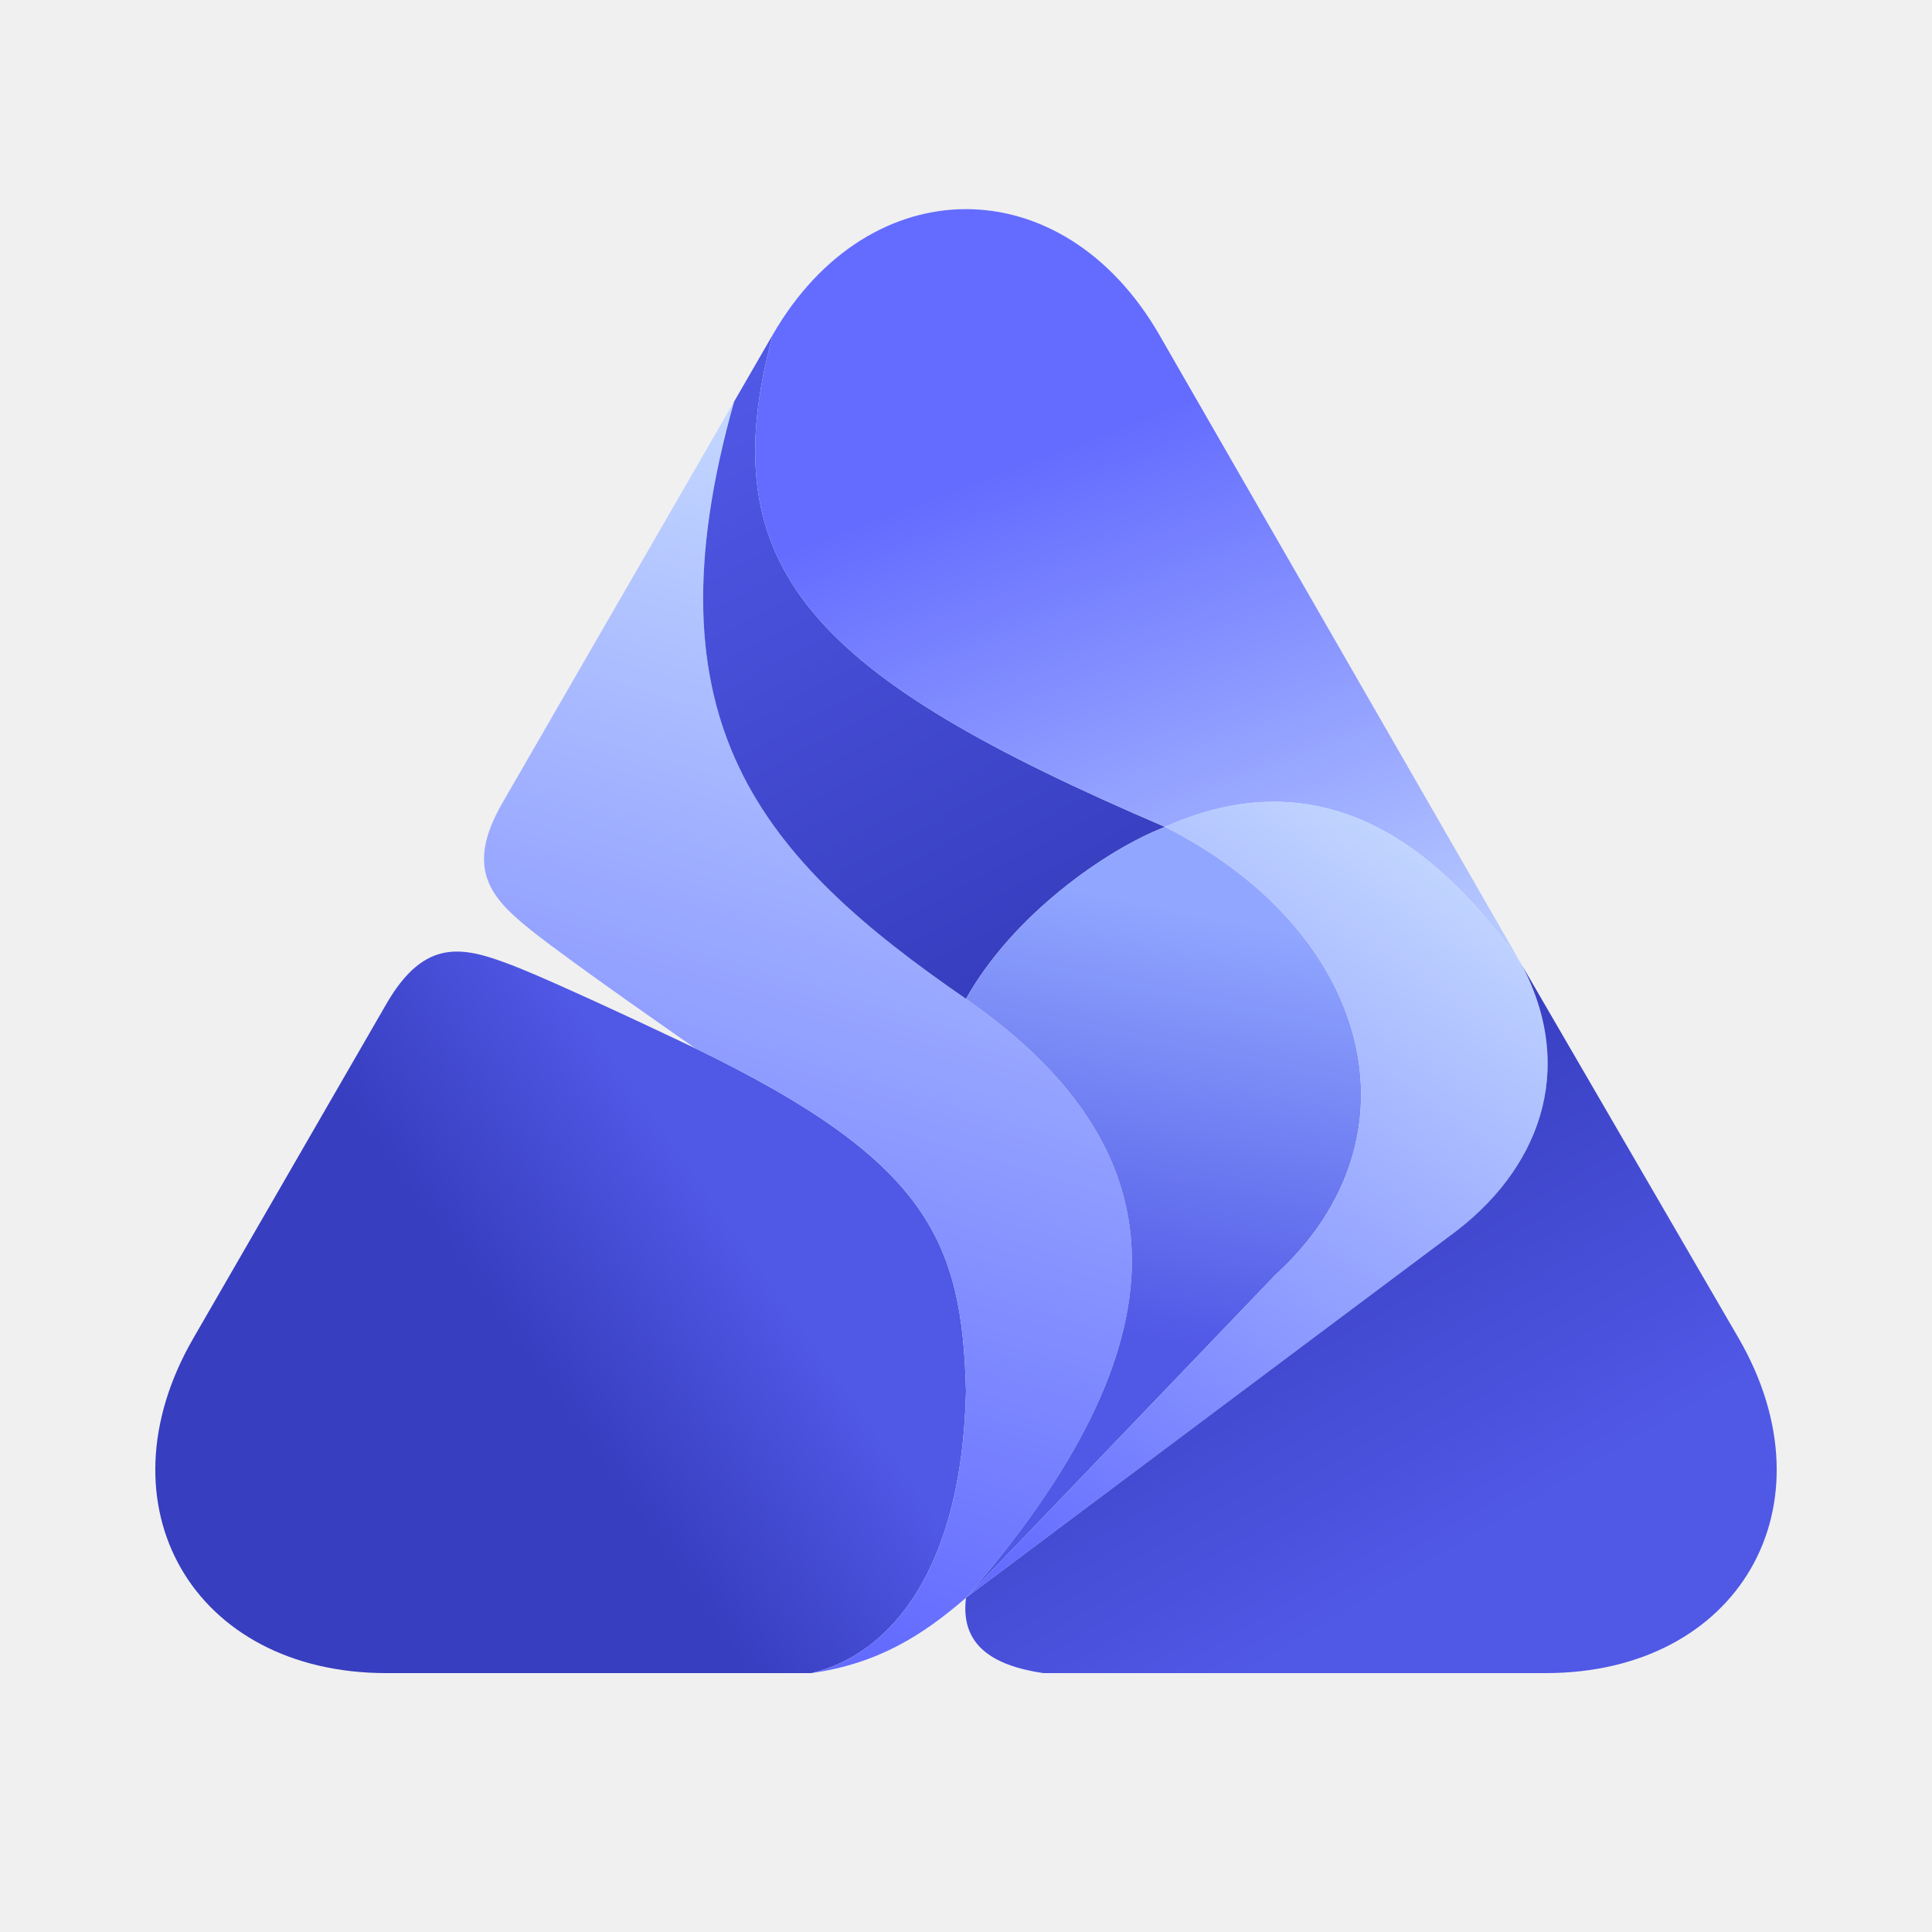
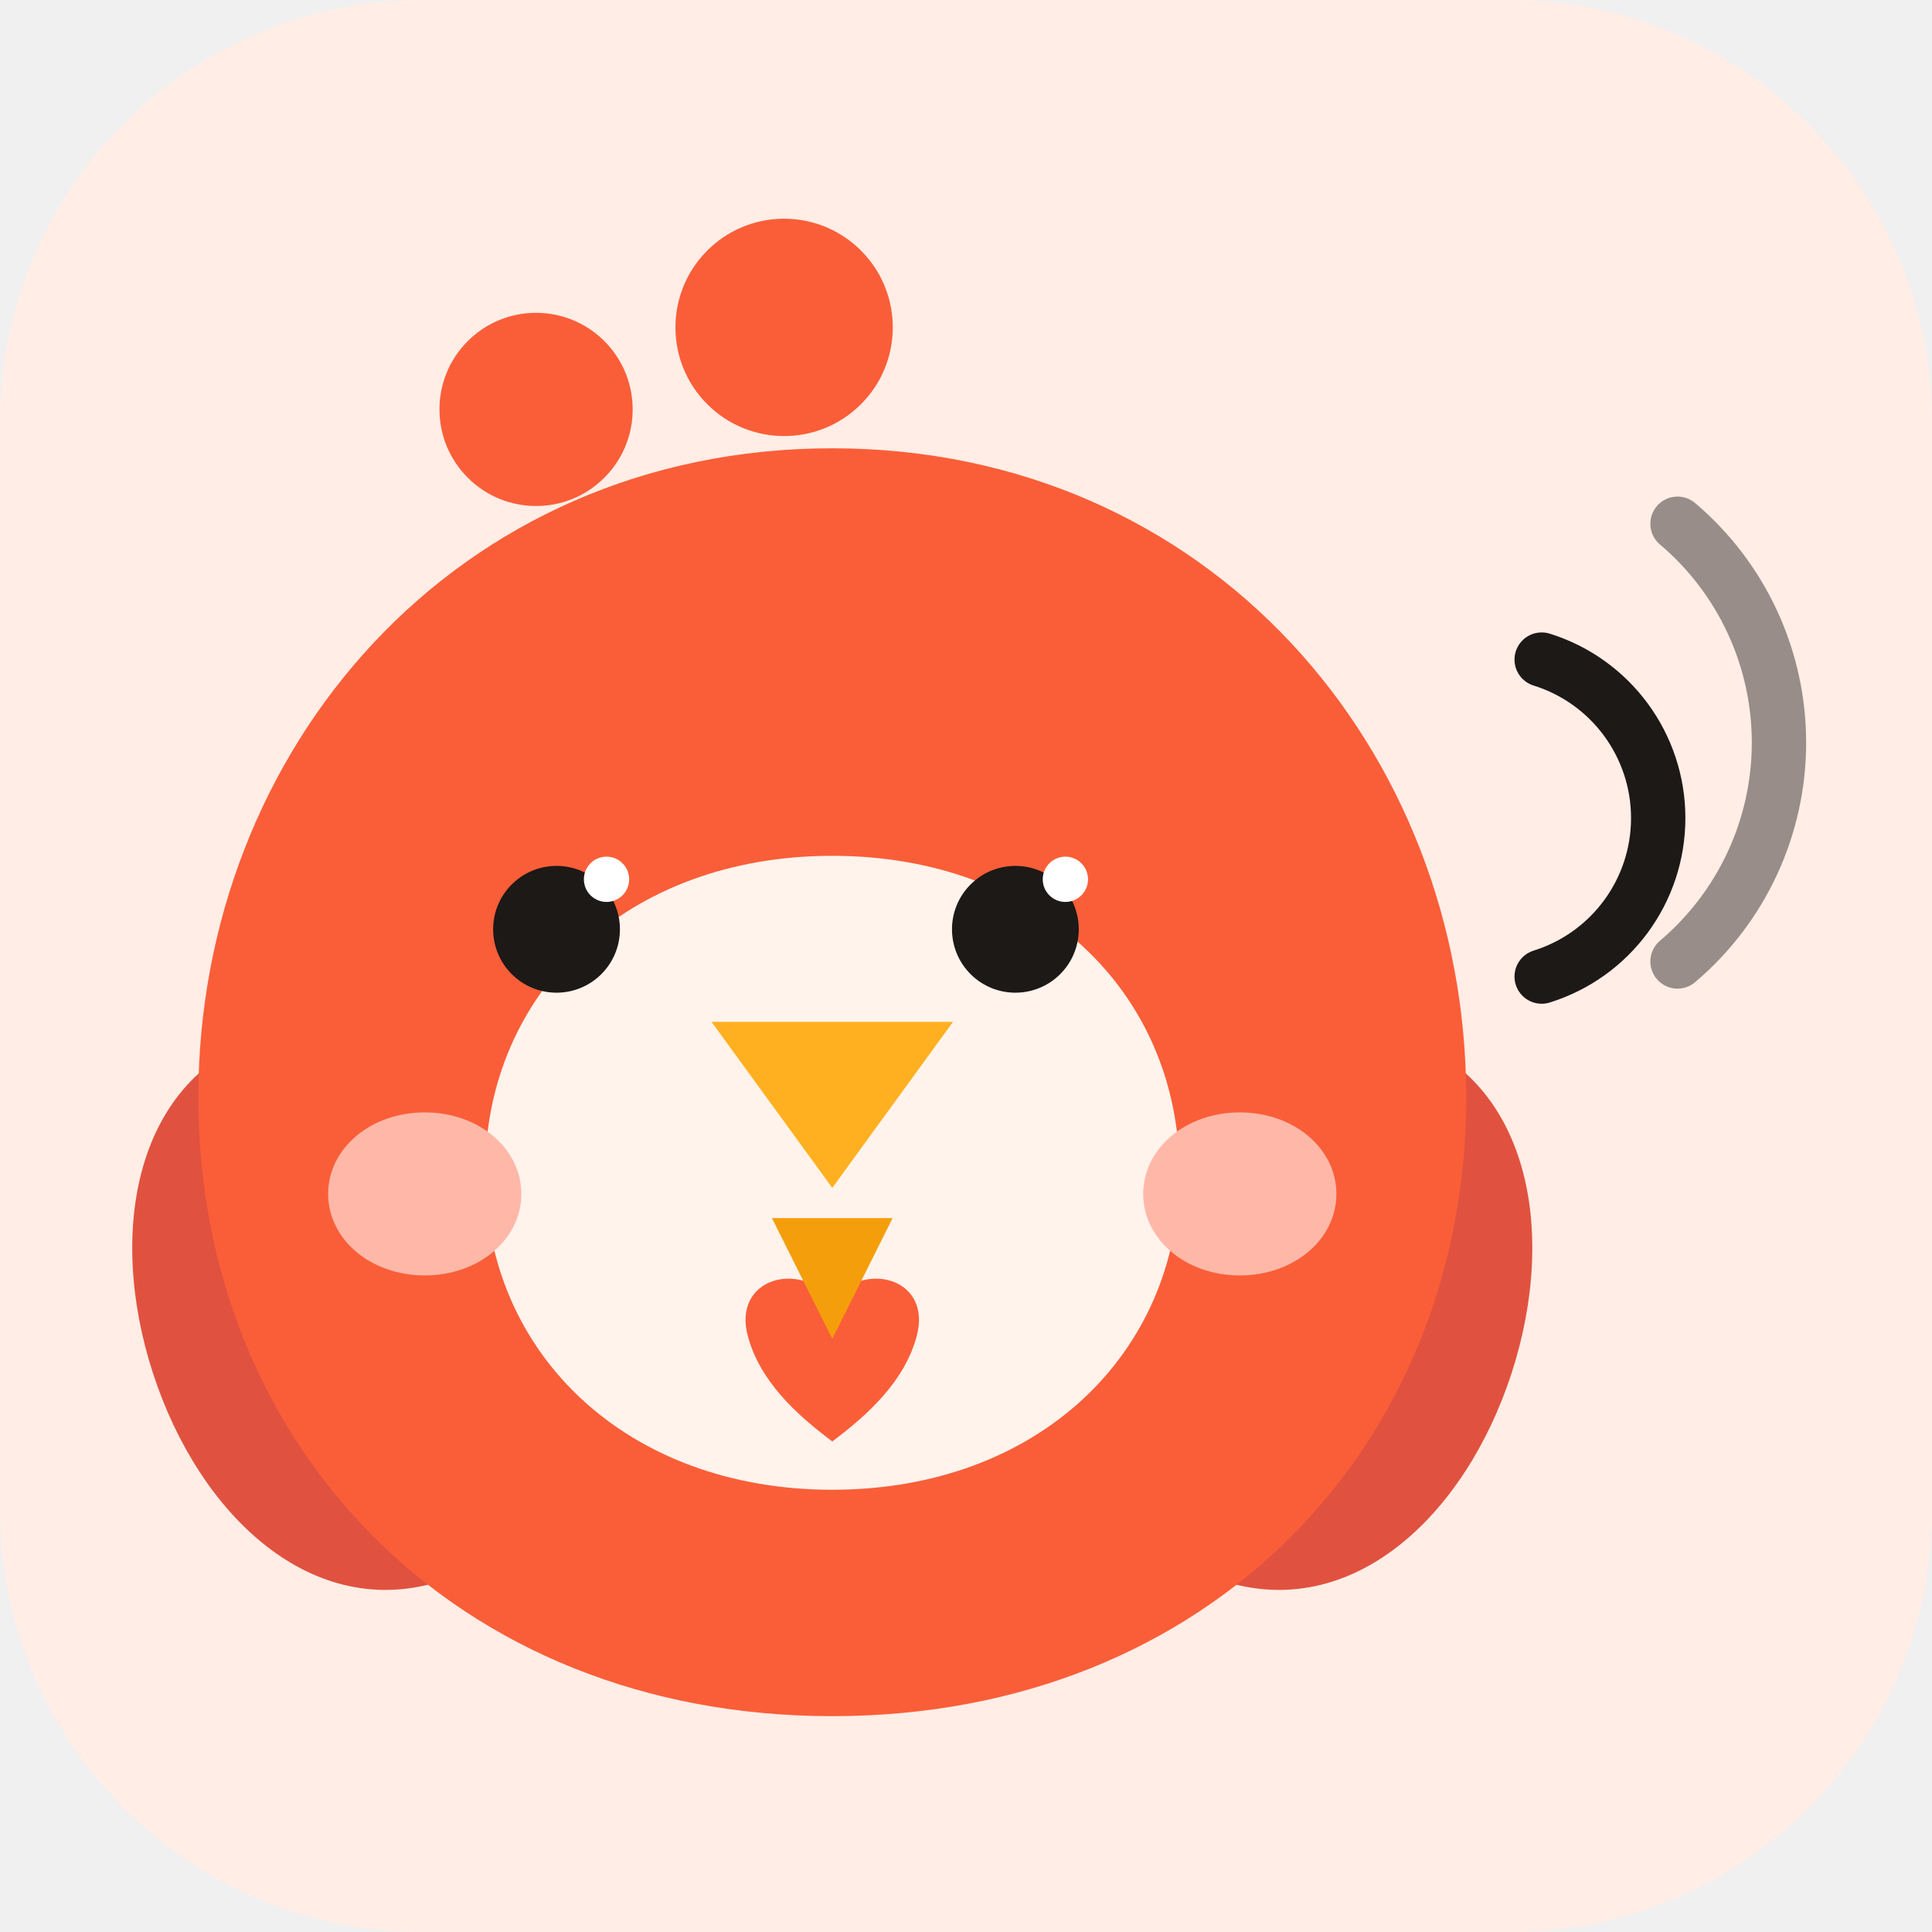
- <svg xmlns="http://www.w3.org/2000/svg" width="100%" height="100%" version="1.1" viewBox="0 0 1000 1000">
-   <g>
-     <path d="M 200,866 C 100,866 50,779.4 100,692.8 L 200,519.6 C 220,485 240,490 265,499.6 S 360,542.68 360,542.68 C 480.5,601 498,642.5 500,720 C 498,811 462,856 420,866" fill="url(#LinearGradient)" fill-rule="nonzero" opacity="1" stroke="none" />
-     <path d="M 420,866 C 455,861 478,846 500,827 C 614,696 615,597 500,517 C 394,444 333,374 380,207.82 L 260,415.67 C 240.22,450 254.37,465.1 275.28,481.79 S 360,542.68 360,542.68 C 480.5,601 498,642.5 500,720 C 498,811 462,856 420,866" fill="url(#LinearGradient_2)" fill-rule="nonzero" opacity="1" stroke="none" />
-     <path d="M 500,517 C 394,444 333,374 380,207.82 L 400,173.2 C 367,295 421,350 603,428 C 572,440 524,474 500,517" fill="url(#LinearGradient_3)" fill-rule="nonzero" opacity="1" stroke="none" />
-     <path d="M 500,827 L 660,660 C 738,589 710,482 603,428 C 572,440 524,474 500,517 C 615,597 614,696 500,827" fill="url(#LinearGradient_4)" fill-rule="nonzero" opacity="1" stroke="none" />
-     <path d="M 400,173.2 C 367,295 421,350 603,428 C 690,389, 750,445 788,500 L 600,173.2 C 550,86.6 450,86.6 400,173.2" fill="url(#LinearGradient_5)" fill-rule="nonzero" opacity="1" stroke="none" />
-     <path d="M 500,827 L 660,660 C 738,589 710,482 603,428 C 690,389, 750,445 788,500 C 816,554 797,606 750,640 L 500,827" fill="url(#LinearGradient_6)" fill-rule="nonzero" opacity="1" stroke="none" />
-     <path d="M 788,500 C 816,554 797,606 750,640 L 500,827 C 497,851 513,862 540,866 L 800,866 C 900,866 950,779.4 900,692.8 L 788,500" fill="url(#LinearGradient_7)" fill-rule="nonzero" opacity="1" stroke="none" />
+ <svg xmlns="http://www.w3.org/2000/svg" viewBox="0 0 64 64" width="64" height="64" role="img" aria-label="布谷">
+   <rect width="64" height="64" rx="14" fill="#FFEDE6" />
+   <g transform="translate(-26.43,-19.15)">
+     <path fill="#FA5E38" d="M46.5,30.5 A3.2,3.2 0 1,1 46.4,30.4 Z" />
+     <path fill="#FA5E38" d="M55,27.5 A3.6,3.6 0 1,1 54.9,27.4 Z" />
+     <g transform="rotate(-18 38 62)">
+       <path fill="#E0523F" d="M38,53 C 33.5,53 31,57.5 31,62.5 C 31,67.5 33.5,72 38,72 C 42.5,72 45,67.5 45,62.5 C 45,57.5 42.5,53 38,53 Z" />
+     </g>
+     <g transform="rotate(18 70 62)">
+       <path fill="#E0523F" d="M70,53 C 65.5,53 63,57.5 63,62.5 C 63,67.5 65.5,72 70,72 C 74.5,72 77,67.5 77,62.5 C 77,57.5 74.5,53 70,53 Z" />
+     </g>
+     <path fill="#FA5E38" d="M54,34 C 66.5,34 75,44 75,55.5 C 75,67 66.5,76 54,76 C 41.5,76 33,67 33,55.5 C 33,44 41.5,34 54,34 Z" />
+     <path fill="#FFF3EC" d="M54,47.5 C 60.8,47.5 65.5,52 65.5,58 C 65.5,64 60.8,68.5 54,68.5 C 47.2,68.5 42.5,64 42.5,58 C 42.5,52 47.2,47.5 54,47.5 Z" />
+     <path fill="#FA5E38" d="M54,62.2 C 52.9,60.9 50.7,61.5 51.2,63.4 C 51.6,64.9 52.8,66 54,66.9 C 55.2,66 56.4,64.9 56.8,63.4 C 57.3,61.5 55.1,60.9 54,62.2 Z" />
+     <path fill="#1C1917" d="M46.4,48.5 A2.1,2.1 0 1,1 46.3,48.4 Z" />
+     <path fill="#1C1917" d="M61.6,48.5 A2.1,2.1 0 1,1 61.5,48.4 Z" />
+     <path fill="#FFFFFF" d="M47.1,47.8 A0.75,0.75 0 1,1 47.0,47.7 Z" />
+     <path fill="#FFFFFF" d="M62.3,47.8 A0.75,0.75 0 1,1 62.2,47.7 Z" />
+     <path fill="#FFB020" d="M50,53 L58,53 L54,58.5 Z" />
+     <path fill="#F59E0B" d="M52,59.5 L56,59.5 L54,63.5 Z" />
+     <path fill="#FFB8A8" d="M40.5,56 C 42.3,56 43.7,57.2 43.7,58.7 C 43.7,60.2 42.3,61.4 40.5,61.4 C 38.7,61.4 37.3,60.2 37.3,58.7 C 37.3,57.2 38.7,56 40.5,56 Z" />
+     <path fill="#FFB8A8" d="M67.5,56 C 69.3,56 70.7,57.2 70.7,58.7 C 70.7,60.2 69.3,61.4 67.5,61.4 C 65.7,61.4 64.3,60.2 64.3,58.7 C 64.3,57.2 65.7,56 67.5,56 Z" />
+     <path fill="none" stroke="#1C1917" stroke-width="1.8" stroke-linecap="round" d="M77.5,41 A5.5,5.5 0 0,1 77.5,51.5" />
+     <path fill="none" stroke="#1C1917" stroke-width="1.8" stroke-linecap="round" stroke-opacity="0.45" d="M82,36.5 A9.5,9.5 0 0,1 82,51" />
  </g>
-   <defs>
-     <linearGradient gradientTransform="matrix(104.391 -73.3432 73.3432 104.391 277.441 710.122)" gradientUnits="userSpaceOnUse" id="LinearGradient" x1="0" x2="1" y1="0" y2="0">
-       <stop offset="0" stop-color="#373ebf" />
-       <stop offset="1" stop-color="#5058e6" />
-     </linearGradient>
-     <linearGradient gradientTransform="matrix(-173.747 557.324 -557.324 -173.747 508.829 258.172)" gradientUnits="userSpaceOnUse" id="LinearGradient_2" x1="0" x2="1" y1="0" y2="0">
-       <stop offset="0" stop-color="#c2d6ff" />
-       <stop offset="1" stop-color="#646cff" />
-     </linearGradient>
-     <linearGradient gradientTransform="matrix(157.951 295.666 -295.666 157.951 382.944 193.642)" gradientUnits="userSpaceOnUse" id="LinearGradient_3" x1="0" x2="1" y1="0" y2="0">
-       <stop offset="0" stop-color="#5058e6" />
-       <stop offset="1" stop-color="#373ebf" />
-     </linearGradient>
-     <linearGradient gradientTransform="matrix(-44.3023 219.578 -219.578 -44.3023 619.69 469.652)" gradientUnits="userSpaceOnUse" id="LinearGradient_4" x1="0" x2="1" y1="0" y2="0">
-       <stop offset="0" stop-color="#91a7ff" />
-       <stop offset="1" stop-color="#5058e6" />
-     </linearGradient>
-     <linearGradient gradientTransform="matrix(125.52 334.256 -334.256 125.52 539.723 235.139)" gradientUnits="userSpaceOnUse" id="LinearGradient_5" x1="0" x2="1" y1="0" y2="0">
-       <stop offset="0" stop-color="#646cff" />
-       <stop offset="1" stop-color="#c2d6ff" />
-     </linearGradient>
-     <linearGradient gradientTransform="matrix(-241.23 357.206 -357.206 -241.23 754.054 449.312)" gradientUnits="userSpaceOnUse" id="LinearGradient_6" x1="0" x2="1" y1="0" y2="0">
-       <stop offset="0" stop-color="#c2d6ff" />
-       <stop offset="1" stop-color="#646cff" />
-     </linearGradient>
-     <linearGradient gradientTransform="matrix(125.978 210.065 -210.065 125.978 596.433 613.665)" gradientUnits="userSpaceOnUse" id="LinearGradient_7" x1="0" x2="1" y1="0" y2="0">
-       <stop offset="0" stop-color="#373ebf" />
-       <stop offset="1" stop-color="#5058e6" />
-     </linearGradient>
-   </defs>
</svg>
